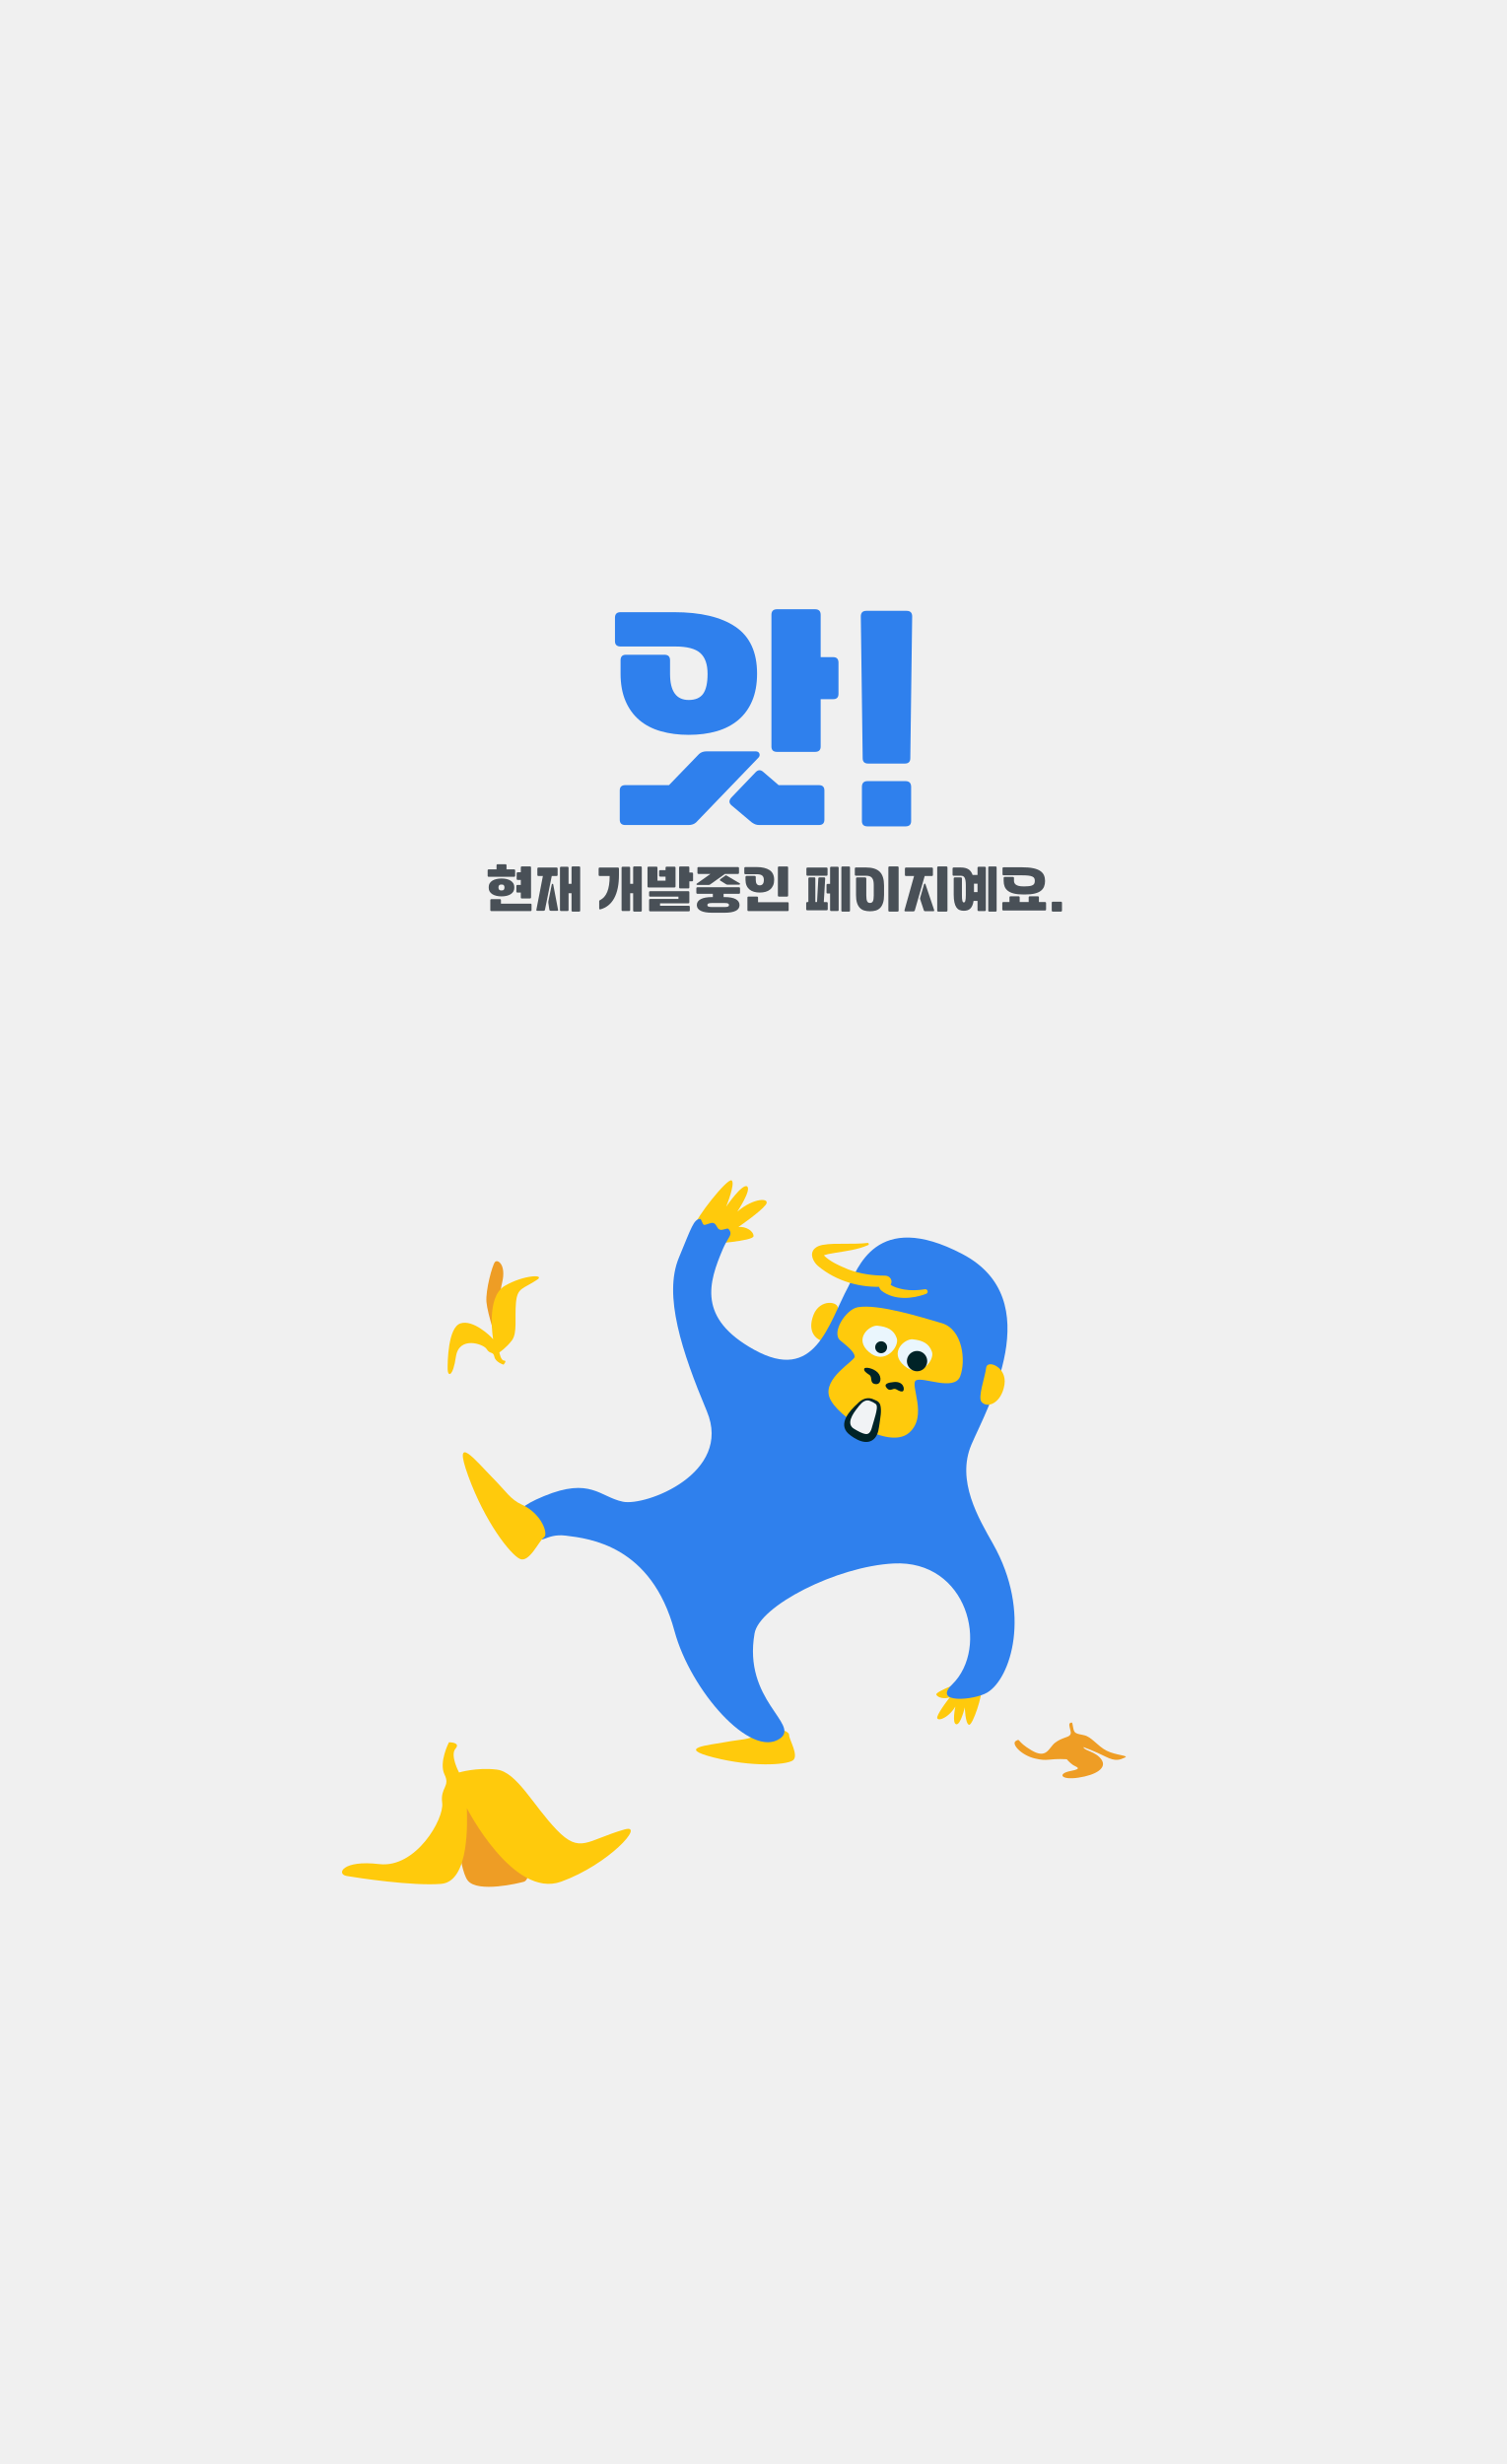
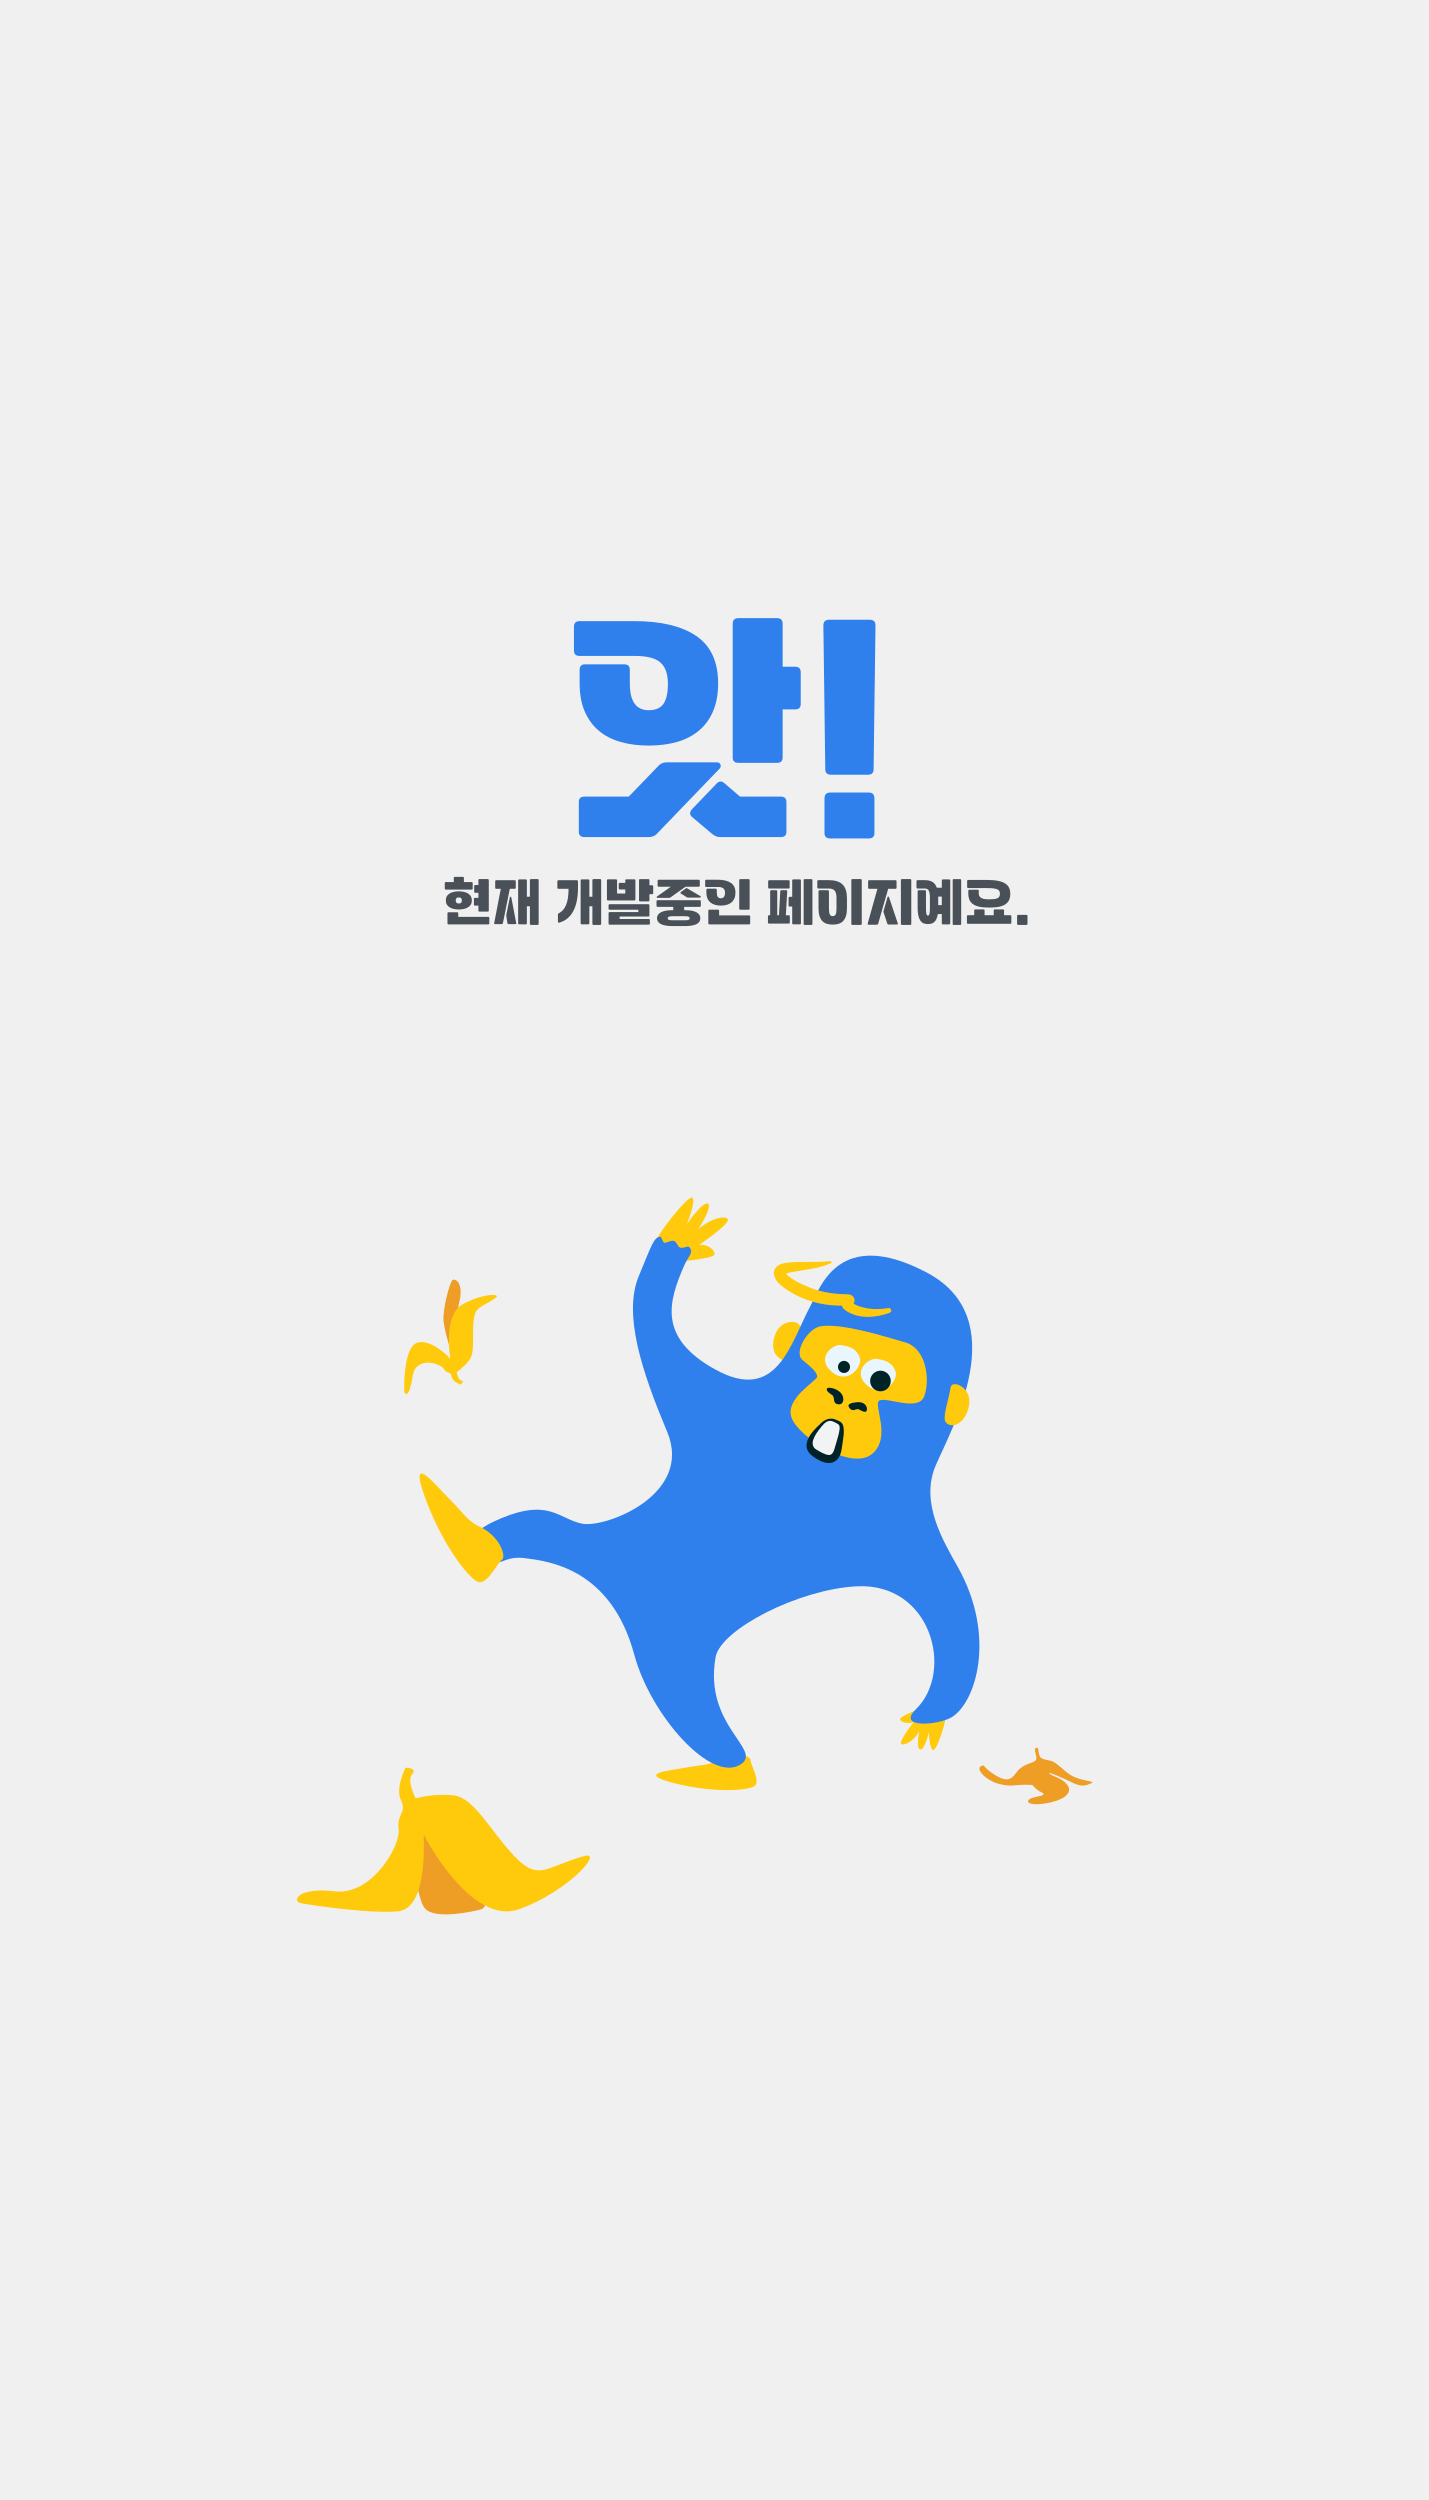
- <svg xmlns="http://www.w3.org/2000/svg" width="428" height="700" viewBox="0 0 428 926" fill="none">
+ <svg xmlns="http://www.w3.org/2000/svg" width="400" height="700" viewBox="0 0 428 926" fill="none">
  <g clip-path="url(#clip0_181_1693)">
    <mask id="mask0_181_1693" style="mask-type:luminance" maskUnits="userSpaceOnUse" x="0" y="0" width="428" height="926">
      <path d="M428 0H0V926H428V0Z" fill="white" />
    </mask>
    <g mask="url(#mask0_181_1693)">
      <path d="M215.5 651.89C212.14 653.93 209.65 653.56 203.4 654.72C197.14 655.89 184.76 656.84 199.22 660.5C213.68 664.15 225.94 663.28 228.7 661.69C231.46 660.1 227.41 653.73 227.45 651.99C227.49 650.24 221.17 648.45 215.5 651.89Z" fill="#FFCA0C" />
      <path d="M293.76 631.53C293.76 631.53 282.22 635.68 282.79 636.88C283.35 638.08 286.03 638.61 287.88 637.83C287.88 637.83 283.81 643.02 283.17 645.14C282.53 647.26 287.14 646.04 289.94 641.34C289.94 641.34 288.6 647.63 290.26 648C291.92 648.37 293.49 641.63 293.49 641.63C293.49 641.63 293.66 647.85 295.07 648.2C296.48 648.55 300.43 636.29 299.6 634.76C298.77 633.23 293.77 631.54 293.77 631.54L293.76 631.53Z" fill="#FFCA0C" />
      <path d="M197.31 467.55C197.31 467.55 214.05 466.47 214.09 464.56C214.13 462.64 211.16 460.79 208.39 461.13C208.39 461.13 216.57 455.51 218.65 452.81C220.73 450.1 214.31 449.9 207.99 455.36C207.99 455.36 213.47 447.07 211.66 445.87C209.85 444.67 203.8 453.49 203.8 453.49C203.8 453.49 207.38 444.69 205.86 443.62C204.34 442.55 192 458.14 192.09 460.63C192.18 463.12 197.31 467.56 197.31 467.56V467.55Z" fill="#FFCA0C" />
      <path d="M245.76 492.07C244.08 498.58 242.91 504.46 240.78 504.14C237.54 503.65 234.18 500.5 236.61 494.19C239.04 487.88 246.54 489.05 245.75 492.08L245.76 492.07Z" fill="#FFCA0C" />
      <path d="M184.4 613C190.36 635.2 213.09 661.2 224.09 653.32C231.63 647.92 210.05 638.99 214.48 613.84C216.29 603.57 245.19 588.69 266.7 587.57C294.46 586.13 302.93 619.16 288.72 633.06C281.27 640.35 296.94 639.02 301.9 636.09C310.74 630.86 318.74 606.19 304.12 580.25C298.65 570.56 290.2 556.45 295.98 542.88C301.77 529.31 325.19 488.38 292.56 471.27C259.93 454.16 253.04 477.34 249.71 483.53C242.12 497.64 237.33 520.03 214.23 507.19C193 495.39 197.15 482.08 202.62 469.27C203.28 467.72 204.12 466.27 205 464.83C205.48 464.04 205.77 462.92 204.63 461.82C204.16 461.37 202.48 462.55 201.33 462.09C200.18 461.63 200.25 459.77 198.75 459.57C197.95 459.46 196.18 460.4 195.54 460.33C194.83 460.25 194.56 458.06 194.03 458.09C191.61 458.22 190.84 461.07 186.03 472.68C180.16 486.83 187.14 507.9 196.56 530.39C206.3 553.66 173.58 566.16 164.96 564.35C156.34 562.54 152.79 555.04 135.31 562.27C117.83 569.5 129.72 571.3 131.96 576.36C134.2 581.42 135.56 576.12 143.56 577.11C152.46 578.22 175.74 580.79 184.39 612.98L184.4 613Z" fill="#2F80ED" />
      <path d="M253.27 491.28C248.8 492.02 243.15 500.91 246.74 503.8C250.33 506.69 251.97 508.27 252.12 509.83C252.27 511.39 239.97 517.92 242.63 525.16C245.29 532.39 264.92 544.87 272.43 538.55C279.94 532.23 272.57 520.17 275.19 518.74C277.81 517.31 289.54 522.97 291.75 517.24C293.96 511.51 292.75 499.57 284.8 497.25C276.85 494.93 261.09 489.97 253.26 491.27L253.27 491.28Z" fill="#FFCA0C" />
      <path d="M255.71 514.36C256 513.61 259.1 514.14 260.75 515.8C262.4 517.45 262.11 520.52 259.83 520.15C257.55 519.78 258.93 517.53 257.61 516.69C256.29 515.85 255.43 515.11 255.71 514.36Z" fill="#002327" />
      <path d="M270.31 522.74C270.99 522.09 270.49 519.07 266.89 519.38C264.8 519.56 262.81 520.02 264.15 521.64C265.49 523.26 266.48 521.4 267.72 522.12C268.96 522.84 269.85 523.19 270.31 522.75V522.74Z" fill="#002327" />
      <path d="M260.73 498.22C257.68 497.9 251.61 503.12 257.52 508.15C263.42 513.18 269 506.1 267.92 502.94C266.84 499.77 264.4 498.61 260.73 498.23V498.22Z" fill="#EAF6FD" />
      <path d="M262.05 508.55C263.287 508.55 264.29 507.547 264.29 506.31C264.29 505.073 263.287 504.07 262.05 504.07C260.813 504.07 259.81 505.073 259.81 506.31C259.81 507.547 260.813 508.55 262.05 508.55Z" fill="#002327" />
      <path d="M273.96 503.33C270.91 503.01 264.84 508.23 270.75 513.26C276.66 518.29 282.23 511.21 281.15 508.05C280.07 504.88 277.63 503.72 273.96 503.34V503.33Z" fill="#EAF6FD" />
      <path d="M275.55 515.34C277.66 515.34 279.37 513.63 279.37 511.52C279.37 509.41 277.66 507.7 275.55 507.7C273.44 507.7 271.73 509.41 271.73 511.52C271.73 513.63 273.44 515.34 275.55 515.34Z" fill="#002327" />
      <path d="M253.53 527.82C251.31 530.17 246.77 535.19 251.1 538.12C255.42 541.04 258.75 541.86 259.9 536.55C261.05 531.24 261.98 527.95 260.16 526.98C257.39 525.49 255.99 525.21 253.53 527.83V527.82Z" fill="#F1F3F5" />
      <path d="M253.89 528.17C252.31 530.15 248.96 534.12 251.16 536.42C251.3 536.62 251.7 536.82 251.9 536.98C253.25 537.78 254.93 538.81 256.42 538.94C258.39 538.93 258.49 536.32 259.21 534.33C259.67 532.68 260.22 531.03 260.41 529.47C260.5 528.69 260.43 527.97 260.03 527.63C259.45 527.19 258.62 526.76 257.93 526.5C256.3 525.79 254.9 526.95 253.91 528.18L253.89 528.17ZM253.17 527.48C254.9 525.67 257.11 524.8 259.48 526.03L260.09 526.3C260.82 526.54 261.55 527.28 261.73 528.02C262.31 530.3 261.72 532.67 261.47 534.83C261.13 536.77 261.1 538.62 259.76 540.35C256.94 543.68 252.27 540.97 249.72 538.77C245.74 535.05 250.26 530.12 253.17 527.5V527.48Z" fill="#002327" />
      <path d="M257.16 467.92C253.2 469.66 248.89 470.15 244.71 470.84C243.16 471.11 241.01 471.38 239.95 472.08C240.03 472.06 240.22 471.72 240.2 471.52C240.2 471.49 240.2 471.45 240.2 471.42C240.2 471.4 240.22 471.42 240.22 471.42C240.2 471.41 240.28 471.49 240.3 471.54C242.69 474.16 246.51 475.7 249.77 477.09C254.16 478.74 258.86 479.39 263.55 479.4C265.34 479.42 266.65 481.26 265.55 482.9C265.25 483.31 265.01 483.47 264.67 483.69C264.47 483.81 264.6 483.74 264.63 483.7C264.91 483.49 265.11 482.88 265.03 482.56C264.91 482.08 264.85 482.23 264.97 482.32C266.43 483.68 268.58 484.2 270.57 484.59C273.13 485.03 275.82 484.96 278.5 484.51C279.53 484.32 279.97 485.85 278.98 486.23C273.77 488.21 266.92 488.73 262.22 485.09C261.01 484.1 260.47 481.83 262.08 480.57C262.29 480.41 262.63 480.17 262.42 480.32C261.33 481.35 261.98 483.22 263.3 483.51C254.44 484.14 245.23 481.55 238.36 475.8C236.58 474.3 234.95 471.2 237.09 469.2C238.03 468.34 238.88 468.13 239.92 467.87C242.96 467.32 245.68 467.45 248.64 467.42C251.43 467.42 254.18 467.42 256.95 467.11C257.42 467.04 257.61 467.74 257.18 467.92H257.16Z" fill="#FFCA0C" />
      <path d="M301.53 513.96C301.1 517.57 298.24 525.19 299.81 526.9C302.21 529.51 307.35 527.04 308.39 520.36C309.43 513.68 301.9 510.85 301.53 513.96Z" fill="#FFCA0C" />
      <path d="M127.08 565.49C122.65 563.46 121.3 560.66 115.75 555.07C110.2 549.48 100.59 537.47 106.92 554.81C113.25 572.16 122.69 584.1 126.24 585.83C129.79 587.56 133.48 578.96 135.3 577.79C137.12 576.62 134.55 568.9 127.08 565.48V565.49Z" fill="#FFCA0C" />
      <path d="M119.51 498.66C119.96 493.2 117.97 488.8 119.61 482.04C121.25 475.29 117.92 473.07 116.91 474.29C115.9 475.51 113.36 484.88 113.72 489.29C114.08 493.7 117.91 505.55 118.44 505.62C118.97 505.69 119.51 498.65 119.51 498.65V498.66Z" fill="#EE9D25" />
      <path d="M132.84 480.89C127.42 484.52 125.36 483.79 124.82 489.49C124.28 495.19 125.42 500.93 123.27 503.76C121.12 506.59 118.58 508.24 118.58 508.24C118.58 508.24 119.07 511.31 120.33 511.31C121.59 511.31 120.15 512.85 120.15 512.85C120.15 512.85 117.11 511.97 116.69 509.86C116.27 507.75 115 509.03 113.82 507.03C112.64 505.04 103.4 501.97 102.25 509.84C101.1 517.7 99.19 517.33 99.14 514.63C99.09 511.93 99.24 498.89 103.95 497.35C108.66 495.81 115.21 502 116.24 503.32C116.24 503.32 113.43 487.43 120.6 483.24C127.78 479.06 135.85 478.87 132.83 480.89H132.84Z" fill="#FFCA0C" />
      <path d="M109.05 680.95C114.37 685.26 117.01 692.65 124.35 696.21C131.69 699.77 129.69 706.61 127.86 707.16C126.03 707.7 110.52 711.45 106.73 706.77C102.94 702.08 101.61 677.2 101.91 676.27C102.21 675.34 109.05 680.96 109.05 680.96V680.95Z" fill="#EE9D25" />
      <path d="M165.68 687.51C151.46 691.56 149.01 696.9 140.13 687.69C131.25 678.48 125.15 665.93 117.58 665.03C110.01 664.13 103.42 666.12 103.42 666.12C103.42 666.12 99.95 659.65 102.08 657.18C104.21 654.71 99.63 654.77 99.63 654.77C99.63 654.77 95.72 662.29 97.97 666.89C100.22 671.49 96.29 671.68 97.09 677.57C97.89 683.46 87.29 702.2 73.4 700.55C59.52 698.9 57.21 704.32 61.17 705.01C65.13 705.7 85.87 708.87 96.71 707.98C107.55 707.09 106.45 683.93 106.36 679.54C106.36 679.54 123.82 713.64 141.77 707.16C159.72 700.69 173.6 685.26 165.68 687.52V687.51Z" fill="#FFCA0C" />
      <path d="M332.94 649.28C333.3 650.92 333.58 651.35 332.94 652.14C332.3 652.93 329.87 653.07 327.44 654.92C325.01 656.77 324.37 661.27 318.52 657.78C312.67 654.29 314.52 653.21 312.67 654.28C310.82 655.35 314.67 659.63 319.81 660.85C324.95 662.07 324.45 660.78 331.8 661.14C331.8 661.14 332.8 662.35 334.01 663.21C335.22 664.07 338.15 664.64 333.22 665.57C328.29 666.5 329.44 669.07 336.15 668.07C342.86 667.07 347 664.43 344.86 661.29C342.72 658.15 338.22 657.94 338.08 656.58C338.08 656.58 342.43 658.15 346.36 660.15C350.29 662.15 351.86 661.29 353.64 660.51C355.42 659.72 350.29 659.72 346.79 657.94C343.29 656.16 341.15 652.66 338.22 652.09C335.29 651.52 334.65 651.38 334.29 649.66C333.93 647.94 334 647.16 333.43 647.38C332.86 647.6 332.57 647.69 332.93 649.31L332.94 649.28Z" fill="#EE9D25" />
      <path d="M180.62 246.06C182.02 246.06 182.72 246.76 182.72 248.16V253.26C182.72 259.79 185.05 263.06 189.72 263.06C192.25 263.06 194.07 262.28 195.17 260.71C196.27 259.14 196.82 256.66 196.82 253.26C196.82 249.66 195.9 247.04 194.07 245.41C192.24 243.78 189.12 242.96 184.72 242.96H164.12C162.72 242.96 162.02 242.29 162.02 240.96V232.16C162.02 230.76 162.72 230.06 164.12 230.06H184.22C194.22 230.06 201.92 231.89 207.32 235.56C212.72 239.23 215.42 245.09 215.42 253.16C215.42 257.09 214.8 260.51 213.57 263.41C212.34 266.31 210.59 268.71 208.32 270.61C206.05 272.51 203.35 273.91 200.22 274.81C197.09 275.71 193.59 276.16 189.72 276.16C185.85 276.16 182.44 275.71 179.27 274.81C176.1 273.91 173.4 272.51 171.17 270.61C168.94 268.71 167.2 266.31 165.97 263.41C164.74 260.51 164.12 257.09 164.12 253.16V248.16C164.12 246.76 164.79 246.06 166.12 246.06H180.62ZM163.82 297.06C163.82 295.73 164.52 295.06 165.92 295.06H182.32L193.62 283.36C194.35 282.69 195.32 282.36 196.52 282.36H214.82C215.62 282.36 216.12 282.66 216.32 283.26C216.52 283.86 216.32 284.43 215.72 284.96L192.52 309.06C191.79 309.73 190.82 310.06 189.62 310.06H165.92C164.52 310.06 163.82 309.39 163.82 308.06V297.06ZM205.82 302.66C204.82 301.79 204.79 300.83 205.72 299.76L214.92 290.16C215.85 289.23 216.82 289.23 217.82 290.16L223.52 295.06H238.62C240.02 295.06 240.72 295.73 240.72 297.06V308.06C240.72 309.39 240.02 310.06 238.62 310.06H216.32C215.72 310.06 215.2 309.98 214.77 309.81C214.34 309.64 213.89 309.39 213.42 309.06L205.82 302.66ZM222.92 282.56C221.52 282.56 220.82 281.89 220.82 280.56V231.06C220.82 229.66 221.52 228.96 222.92 228.96H237.22C238.62 228.96 239.32 229.66 239.32 231.06V246.96H244.02C245.35 246.96 246.02 247.66 246.02 249.06V260.76C246.02 262.09 245.35 262.76 244.02 262.76H239.32V280.56C239.32 281.89 238.62 282.56 237.22 282.56H222.92Z" fill="#2F80ED" />
      <path d="M257.21 286.96C255.81 286.96 255.11 286.29 255.11 284.96L254.41 231.66C254.41 230.26 255.11 229.56 256.51 229.56H271.61C273.01 229.56 273.71 230.26 273.71 231.66L273.01 284.96C273.01 286.29 272.31 286.96 270.91 286.96H257.21ZM256.92 310.56C255.52 310.56 254.82 309.89 254.82 308.56V295.76C254.82 294.29 255.52 293.56 256.92 293.56H271.22C272.62 293.56 273.32 294.29 273.32 295.76V308.56C273.32 309.89 272.62 310.56 271.22 310.56H256.92Z" fill="#2F80ED" />
      <path d="M114.16 327.14C114.16 326.86 114.31 326.72 114.6 326.72H117.51V325.22C117.51 324.93 117.66 324.78 117.95 324.78H120.82C121.11 324.78 121.26 324.93 121.26 325.22V326.72H124.05C124.35 326.72 124.51 326.86 124.51 327.14V329.1C124.51 329.38 124.36 329.52 124.05 329.52H114.61C114.32 329.52 114.17 329.38 114.17 329.1V327.14H114.16ZM124.18 333.73C124.18 334.23 124.06 334.67 123.82 335.06C123.58 335.45 123.24 335.78 122.82 336.05C122.4 336.32 121.89 336.53 121.3 336.66C120.71 336.8 120.07 336.87 119.38 336.87C118.69 336.87 118.05 336.8 117.46 336.66C116.87 336.52 116.36 336.32 115.94 336.05C115.52 335.78 115.18 335.45 114.94 335.06C114.7 334.67 114.58 334.23 114.58 333.73V333.29C114.58 332.79 114.7 332.35 114.93 331.96C115.17 331.57 115.5 331.24 115.93 330.97C116.36 330.7 116.87 330.49 117.46 330.36C118.05 330.22 118.69 330.15 119.38 330.15C120.07 330.15 120.71 330.22 121.3 330.36C121.89 330.5 122.39 330.7 122.82 330.97C123.24 331.24 123.57 331.57 123.82 331.96C124.06 332.35 124.18 332.79 124.18 333.29V333.73ZM130.27 339.6C130.53 339.6 130.67 339.74 130.67 340.02V341.98C130.67 342.26 130.54 342.4 130.27 342.4H115.59C115.31 342.4 115.17 342.26 115.17 341.98V338.32C115.17 338.04 115.31 337.9 115.59 337.9H118.73C119.02 337.9 119.17 338.04 119.17 338.32V339.61H130.28L130.27 339.6ZM120.5 333.51C120.5 333.19 120.42 332.93 120.27 332.72C120.12 332.51 119.82 332.41 119.38 332.41C118.94 332.41 118.62 332.52 118.46 332.73C118.31 332.95 118.23 333.21 118.23 333.53C118.23 333.85 118.31 334.12 118.47 334.33C118.63 334.54 118.93 334.65 119.38 334.65C119.83 334.65 120.14 334.54 120.28 334.32C120.42 334.1 120.5 333.83 120.5 333.51ZM127.07 337.67C126.78 337.67 126.63 337.53 126.63 337.25V335.44H125.38C125.1 335.44 124.96 335.3 124.96 335.02V333C124.96 332.71 125.1 332.56 125.38 332.56H126.63V330.69H125.49C125.21 330.69 125.07 330.55 125.07 330.27V328.25C125.07 327.96 125.21 327.81 125.49 327.81H126.63V326.04C126.63 325.75 126.78 325.6 127.07 325.6H130.04C130.33 325.6 130.48 325.75 130.48 326.04V337.23C130.48 337.51 130.33 337.65 130.04 337.65H127.07V337.67Z" fill="#495057" />
      <path d="M132.85 326.45C132.85 326.17 133 326.03 133.29 326.03H140.03C140.32 326.03 140.47 326.17 140.47 326.45V328.8C140.47 329.08 140.32 329.22 140.03 329.22H138.26L135.7 341.97C135.63 342.19 135.46 342.3 135.18 342.3H132.83C132.52 342.3 132.41 342.13 132.5 341.8L134.93 329.22H133.29C133 329.22 132.85 329.08 132.85 328.8V326.45ZM137.85 342.28C137.59 342.28 137.43 342.17 137.37 341.95L136.97 339.25C136.94 339.07 136.95 338.89 136.99 338.71L138.26 332.43C138.29 332.25 138.38 332.15 138.54 332.14C138.7 332.13 138.79 332.22 138.82 332.41L140.61 341.81C140.72 342.13 140.61 342.29 140.3 342.29H137.84L137.85 342.28ZM146.12 342.59C145.84 342.59 145.7 342.45 145.7 342.17V335.68H144.58V341.96C144.58 342.24 144.44 342.38 144.16 342.38H141.77C141.49 342.38 141.35 342.24 141.35 341.96V326.17C141.35 325.88 141.49 325.73 141.77 325.73H144.16C144.44 325.73 144.58 325.88 144.58 326.17V332.14H145.7V326.05C145.7 325.76 145.84 325.61 146.12 325.61H148.53C148.81 325.61 148.95 325.76 148.95 326.05V342.17C148.95 342.45 148.81 342.59 148.53 342.59H146.12Z" fill="#495057" />
      <path d="M156.5 341.76C156.36 341.79 156.26 341.76 156.19 341.68C156.12 341.6 156.09 341.49 156.09 341.35V338.65C156.09 338.51 156.13 338.42 156.21 338.39C156.29 338.36 156.39 338.3 156.5 338.23C157.07 337.92 157.57 337.52 158.01 337.02C158.45 336.52 158.81 335.91 159.11 335.18C159.41 334.45 159.63 333.6 159.79 332.61C159.95 331.62 160.02 330.5 160.02 329.22H156.3C156.02 329.22 155.88 329.08 155.88 328.8V326.45C155.88 326.17 156.02 326.03 156.3 326.03H163.08C163.37 326.03 163.52 326.18 163.52 326.47V328.76C163.52 332.43 162.92 335.36 161.73 337.55C160.54 339.73 158.8 341.14 156.51 341.76H156.5ZM169.27 342.59C168.99 342.59 168.85 342.45 168.85 342.17V335.68H167.73V341.96C167.73 342.24 167.59 342.38 167.31 342.38H164.92C164.64 342.38 164.5 342.24 164.5 341.96V326.17C164.5 325.88 164.64 325.73 164.92 325.73H167.31C167.59 325.73 167.73 325.88 167.73 326.17V332.14H168.85V326.05C168.85 325.76 168.99 325.61 169.27 325.61H171.68C171.96 325.61 172.1 325.76 172.1 326.05V342.17C172.1 342.45 171.96 342.59 171.68 342.59H169.27Z" fill="#495057" />
      <path d="M174.66 333.53C174.38 333.53 174.24 333.39 174.24 333.11V326.12C174.24 325.84 174.38 325.7 174.66 325.7H177.57C177.85 325.7 177.99 325.84 177.99 326.12V330.97H181.03V329.45H179.05C178.76 329.45 178.61 329.3 178.61 329.01V327.43C178.61 327.15 178.76 327.01 179.05 327.01H181.03V326.12C181.03 325.84 181.18 325.7 181.47 325.7H184.34C184.63 325.7 184.78 325.84 184.78 326.12V333.11C184.78 333.39 184.63 333.53 184.34 333.53H174.67H174.66ZM175.26 342.49C174.98 342.49 174.84 342.35 174.84 342.07V338.26C174.84 337.98 174.98 337.84 175.26 337.84H185.87V336.97H175.26C174.98 336.97 174.84 336.83 174.84 336.55V335.34C174.84 335.06 174.98 334.92 175.26 334.92H189.55C189.83 334.92 189.97 335.06 189.97 335.34V339.06C189.97 339.34 189.83 339.48 189.55 339.48H178.96V340.4H189.73C190.01 340.4 190.15 340.54 190.15 340.82V342.07C190.15 342.35 190.01 342.49 189.73 342.49H175.25H175.26ZM186.56 333.88C186.27 333.88 186.12 333.74 186.12 333.46V326.06C186.12 325.77 186.27 325.62 186.56 325.62H189.53C189.82 325.62 189.97 325.77 189.97 326.06V327.91H190.95C191.23 327.91 191.37 328.06 191.37 328.35V330.8C191.37 331.08 191.23 331.22 190.95 331.22H189.97V333.47C189.97 333.75 189.82 333.89 189.53 333.89H186.56V333.88Z" fill="#495057" />
      <path d="M202.84 335.9V337.13H203.15C205.05 337.13 206.47 337.39 207.41 337.91C208.35 338.43 208.83 339.17 208.83 340.13C208.83 342.06 206.94 343.02 203.15 343.02H198.57C196.67 343.02 195.23 342.78 194.25 342.29C193.27 341.8 192.78 341.08 192.78 340.13C192.78 339.18 193.27 338.43 194.25 337.91C195.23 337.39 196.67 337.13 198.57 337.13H198.8V335.9H193.04C192.75 335.9 192.6 335.75 192.6 335.46V333.86C192.6 333.58 192.75 333.44 193.04 333.44H208.58C208.87 333.44 209.02 333.58 209.02 333.86V335.46C209.02 335.75 208.87 335.9 208.58 335.9H202.84ZM193 326.27C193 325.99 193.15 325.85 193.44 325.85H208.19C208.48 325.85 208.63 325.99 208.63 326.27V328.02C208.63 328.3 208.48 328.44 208.19 328.44H203.34L197.87 332.33C197.79 332.4 197.69 332.46 197.57 332.51C197.45 332.56 197.33 332.58 197.21 332.58H193.03C192.86 332.58 192.74 332.52 192.67 332.41C192.6 332.3 192.63 332.19 192.76 332.08L197.9 328.44H193.45C193.16 328.44 193.01 328.3 193.01 328.02V326.27H193ZM203.36 340.87C203.94 340.87 204.34 340.8 204.56 340.67C204.78 340.54 204.88 340.35 204.88 340.12C204.88 339.89 204.77 339.7 204.56 339.57C204.35 339.44 203.95 339.37 203.36 339.37H198.37C197.79 339.37 197.37 339.43 197.12 339.55C196.87 339.67 196.74 339.86 196.74 340.12C196.74 340.4 196.86 340.59 197.12 340.7C197.37 340.81 197.79 340.87 198.37 340.87H203.36ZM201.61 330.97C201.5 330.9 201.45 330.8 201.46 330.68C201.47 330.56 201.53 330.46 201.63 330.39L203.4 329.12C203.52 329.01 203.64 328.96 203.73 328.96C203.83 328.96 203.94 329.01 204.06 329.1L208.91 331.97C209.05 332.07 209.08 332.17 209 332.29C208.92 332.41 208.8 332.47 208.64 332.47H204.27C204.15 332.47 204.02 332.44 203.89 332.38C203.76 332.32 203.65 332.25 203.57 332.18L201.61 330.97Z" fill="#495057" />
      <path d="M214.49 329.18C214.78 329.18 214.93 329.33 214.93 329.62V330.68C214.93 332.04 215.43 332.72 216.43 332.72C217.43 332.72 217.97 332.04 217.97 330.68C217.97 329.93 217.76 329.39 217.35 329.05C216.93 328.71 216.27 328.54 215.35 328.54H211.06C210.77 328.54 210.62 328.4 210.62 328.12V326.29C210.62 326 210.77 325.85 211.06 325.85H215.24C217.32 325.85 218.94 326.23 220.1 326.99C221.26 327.75 221.84 328.97 221.84 330.65C221.84 331.47 221.71 332.18 221.44 332.78C221.18 333.38 220.81 333.88 220.33 334.28C219.85 334.68 219.28 334.97 218.62 335.15C217.96 335.34 217.23 335.43 216.43 335.43C215.63 335.43 214.92 335.34 214.26 335.15C213.6 334.96 213.04 334.67 212.57 334.28C212.1 333.88 211.73 333.39 211.47 332.78C211.21 332.18 211.07 331.47 211.07 330.65V329.61C211.07 329.32 211.21 329.17 211.49 329.17H214.51L214.49 329.18ZM226.89 339.06C227.15 339.06 227.29 339.2 227.29 339.48V341.98C227.29 342.26 227.16 342.4 226.89 342.4H212.21C211.93 342.4 211.79 342.26 211.79 341.98V337.36C211.79 337.08 211.93 336.94 212.21 336.94H215.35C215.64 336.94 215.79 337.08 215.79 337.36V339.07H226.9L226.89 339.06ZM223.68 336.96C223.39 336.96 223.24 336.82 223.24 336.54V326.06C223.24 325.77 223.39 325.62 223.68 325.62H226.65C226.94 325.62 227.09 325.77 227.09 326.06V336.54C227.09 336.82 226.94 336.96 226.65 336.96H223.68Z" fill="#495057" />
      <path d="M233.89 339.41C233.89 339.13 234.04 338.99 234.33 338.99H234.7V330.13C234.7 330.01 234.74 329.9 234.82 329.83C234.9 329.76 235.01 329.72 235.13 329.72H236.92C237.18 329.72 237.32 329.86 237.32 330.14V339H237.96L238.44 330.14C238.44 330.02 238.48 329.91 238.56 329.84C238.64 329.77 238.75 329.73 238.87 329.73H240.62C240.88 329.73 241.02 329.87 241.02 330.15L240.5 339.01H241.54C241.83 339.01 241.98 339.15 241.98 339.43V341.68C241.98 341.96 241.83 342.1 241.54 342.1H234.32C234.03 342.1 233.88 341.96 233.88 341.68V339.43L233.89 339.41ZM233.96 326.45C233.96 326.17 234.11 326.03 234.4 326.03H241.47C241.76 326.03 241.91 326.17 241.91 326.45V328.7C241.91 328.98 241.76 329.12 241.47 329.12H234.4C234.11 329.12 233.96 328.98 233.96 328.7V326.45ZM242.86 335.79H241.92C241.66 335.79 241.52 335.65 241.52 335.37V332.62C241.52 332.33 241.65 332.18 241.92 332.18H242.86V326.17C242.86 325.88 243 325.73 243.28 325.73H245.67C245.95 325.73 246.09 325.88 246.09 326.17V341.96C246.09 342.24 245.95 342.38 245.67 342.38H243.28C243 342.38 242.86 342.24 242.86 341.96V335.78V335.79ZM247.1 326.06C247.1 325.77 247.24 325.62 247.52 325.62H249.93C250.21 325.62 250.35 325.77 250.35 326.06V342.18C250.35 342.46 250.21 342.6 249.93 342.6H247.52C247.24 342.6 247.1 342.46 247.1 342.18V326.06Z" fill="#495057" />
      <path d="M256.03 329.76C256.32 329.76 256.47 329.9 256.47 330.18V336.52C256.47 337.56 256.58 338.29 256.79 338.71C257 339.13 257.36 339.34 257.86 339.34C258.36 339.34 258.74 339.13 258.95 338.71C259.16 338.29 259.27 337.56 259.27 336.52V332.69C259.27 332.09 259.23 331.57 259.14 331.12C259.05 330.67 258.9 330.3 258.68 330C258.46 329.7 258.17 329.48 257.8 329.33C257.43 329.18 256.96 329.11 256.41 329.11H252.6C252.31 329.11 252.16 328.97 252.16 328.69V326.42C252.16 326.14 252.31 326 252.6 326H256.3C258.68 326 260.42 326.54 261.51 327.61C262.6 328.68 263.14 330.41 263.14 332.8V336.36C263.14 337.54 263.02 338.52 262.76 339.3C262.51 340.08 262.16 340.71 261.7 341.18C261.24 341.65 260.69 341.98 260.04 342.18C259.39 342.37 258.66 342.47 257.86 342.47C257.06 342.47 256.35 342.37 255.7 342.18C255.05 341.99 254.49 341.65 254.04 341.18C253.58 340.71 253.23 340.08 252.98 339.3C252.73 338.52 252.61 337.54 252.61 336.36V330.16C252.61 329.88 252.75 329.74 253.03 329.74H256.05L256.03 329.76ZM265.18 342.59C264.9 342.59 264.76 342.45 264.76 342.17V326.05C264.76 325.76 264.9 325.61 265.18 325.61H268.2C268.48 325.61 268.62 325.76 268.62 326.05V342.17C268.62 342.45 268.48 342.59 268.2 342.59H265.18Z" fill="#495057" />
      <path d="M270.98 326.45C270.98 326.17 271.13 326.03 271.42 326.03H281.07C281.36 326.03 281.51 326.17 281.51 326.45V328.8C281.51 329.08 281.36 329.22 281.07 329.22H278.41L274.69 342.18C274.62 342.4 274.45 342.51 274.17 342.51H271.17C270.87 342.51 270.75 342.34 270.84 342.01L274.42 329.22H271.42C271.13 329.22 270.98 329.08 270.98 328.8V326.45ZM278.57 342.45C278.31 342.45 278.15 342.34 278.09 342.12L276.7 337.9C276.67 337.8 276.66 337.72 276.67 337.64C276.68 337.56 276.69 337.47 276.72 337.36L278.16 332.35C278.2 332.17 278.29 332.07 278.42 332.06C278.55 332.05 278.65 332.14 278.72 332.33L281.96 341.98C282.04 342.3 281.94 342.46 281.65 342.46H278.57V342.45ZM283.56 342.59C283.27 342.59 283.12 342.45 283.12 342.17V326.05C283.12 325.76 283.27 325.61 283.56 325.61H286.53C286.82 325.61 286.97 325.76 286.97 326.05V342.17C286.97 342.45 286.82 342.59 286.53 342.59H283.56Z" fill="#495057" />
      <path d="M298.27 338.56H296.79C296.68 339.27 296.52 339.86 296.31 340.33C296.1 340.8 295.85 341.18 295.54 341.47C295.23 341.76 294.88 341.97 294.47 342.09C294.06 342.21 293.61 342.28 293.11 342.28C292.51 342.28 291.98 342.18 291.51 341.99C291.04 341.8 290.64 341.46 290.32 340.99C290 340.52 289.75 339.89 289.58 339.11C289.41 338.33 289.32 337.35 289.32 336.17V330.16C289.32 329.88 289.46 329.74 289.74 329.74H291.97C292.26 329.74 292.41 329.88 292.41 330.16V336.32C292.41 336.89 292.42 337.36 292.45 337.72C292.48 338.09 292.52 338.38 292.59 338.58C292.66 338.78 292.72 338.93 292.81 339.02C292.89 339.1 293 339.14 293.12 339.14C293.24 339.14 293.35 339.1 293.44 339.02C293.53 338.94 293.61 338.79 293.67 338.58C293.73 338.37 293.78 338.08 293.82 337.72C293.86 337.35 293.87 336.89 293.87 336.32V332.7C293.87 331.4 293.73 330.47 293.46 329.93C293.19 329.39 292.73 329.12 292.08 329.12H289.33C289.04 329.12 288.89 328.98 288.89 328.7V326.43C288.89 326.15 289.04 326.01 289.33 326.01H291.97C293.18 326.01 294.14 326.24 294.85 326.69C295.56 327.14 296.09 327.85 296.42 328.82H298.27V326.18C298.27 325.89 298.41 325.74 298.69 325.74H300.98C301.26 325.74 301.4 325.89 301.4 326.18V341.97C301.4 342.25 301.26 342.39 300.98 342.39H298.69C298.41 342.39 298.27 342.25 298.27 341.97V338.56ZM296.94 335.27H298.27V332.11H296.92C296.93 332.22 296.94 332.34 296.94 332.46V335.27ZM302.3 326.06C302.3 325.77 302.44 325.62 302.72 325.62H305.03C305.31 325.62 305.45 325.77 305.45 326.06V342.18C305.45 342.46 305.31 342.6 305.03 342.6H302.72C302.44 342.6 302.3 342.46 302.3 342.18V326.06Z" fill="#495057" />
      <path d="M308.02 342.18C307.73 342.18 307.58 342.03 307.58 341.74V339.41C307.58 339.13 307.73 338.99 308.02 338.99H310.27V337.26C310.27 336.98 310.41 336.84 310.69 336.84H313.69C313.97 336.84 314.11 336.98 314.11 337.26V338.99H317.5V337.26C317.5 336.98 317.64 336.84 317.92 336.84H320.92C321.2 336.84 321.34 336.98 321.34 337.26V338.99H323.59C323.88 338.99 324.03 339.13 324.03 339.41V341.74C324.03 342.03 323.88 342.18 323.59 342.18H308.05H308.02ZM316.28 333.09C316.97 333.09 317.54 333.05 318 332.97C318.45 332.89 318.81 332.76 319.08 332.6C319.35 332.44 319.54 332.22 319.64 331.97C319.74 331.71 319.8 331.41 319.8 331.04C319.8 330.67 319.74 330.37 319.62 330.1C319.5 329.84 319.27 329.62 318.92 329.45C318.57 329.28 318.09 329.15 317.46 329.07C316.84 328.99 316.02 328.95 315.03 328.95H308.1C307.81 328.95 307.66 328.81 307.66 328.53V326.35C307.66 326.07 307.81 325.93 308.1 325.93H314.92C316.63 325.93 318.04 326.05 319.16 326.28C320.28 326.51 321.18 326.86 321.84 327.31C322.51 327.76 322.97 328.31 323.24 328.94C323.51 329.58 323.65 330.29 323.65 331.08C323.65 331.87 323.52 332.58 323.27 333.21C323.01 333.84 322.6 334.37 322.02 334.81C321.44 335.25 320.69 335.58 319.74 335.81C318.8 336.04 317.64 336.15 316.27 336.15H315.44C314.07 336.15 312.91 336.04 311.98 335.81C311.04 335.58 310.29 335.25 309.71 334.81C309.13 334.37 308.72 333.84 308.47 333.21C308.22 332.58 308.09 331.87 308.09 331.08V329.98C308.09 329.7 308.23 329.56 308.51 329.56H311.53C311.82 329.56 311.97 329.7 311.97 329.98V331.04C311.97 331.29 312.02 331.54 312.13 331.79C312.23 332.04 312.41 332.26 312.67 332.46C312.93 332.65 313.28 332.81 313.73 332.93C314.18 333.05 314.75 333.11 315.45 333.11H316.28V333.09Z" fill="#495057" />
      <path d="M326.6 342.59C326.31 342.59 326.16 342.45 326.16 342.17V339.3C326.16 339.01 326.31 338.86 326.6 338.86H329.57C329.86 338.86 330.01 339.01 330.01 339.3V342.17C330.01 342.45 329.86 342.59 329.57 342.59H326.6Z" fill="#495057" />
    </g>
  </g>
  <defs>
    <clipPath id="clip0_181_1693">
      <rect width="428" height="926" fill="white" />
    </clipPath>
  </defs>
</svg>
